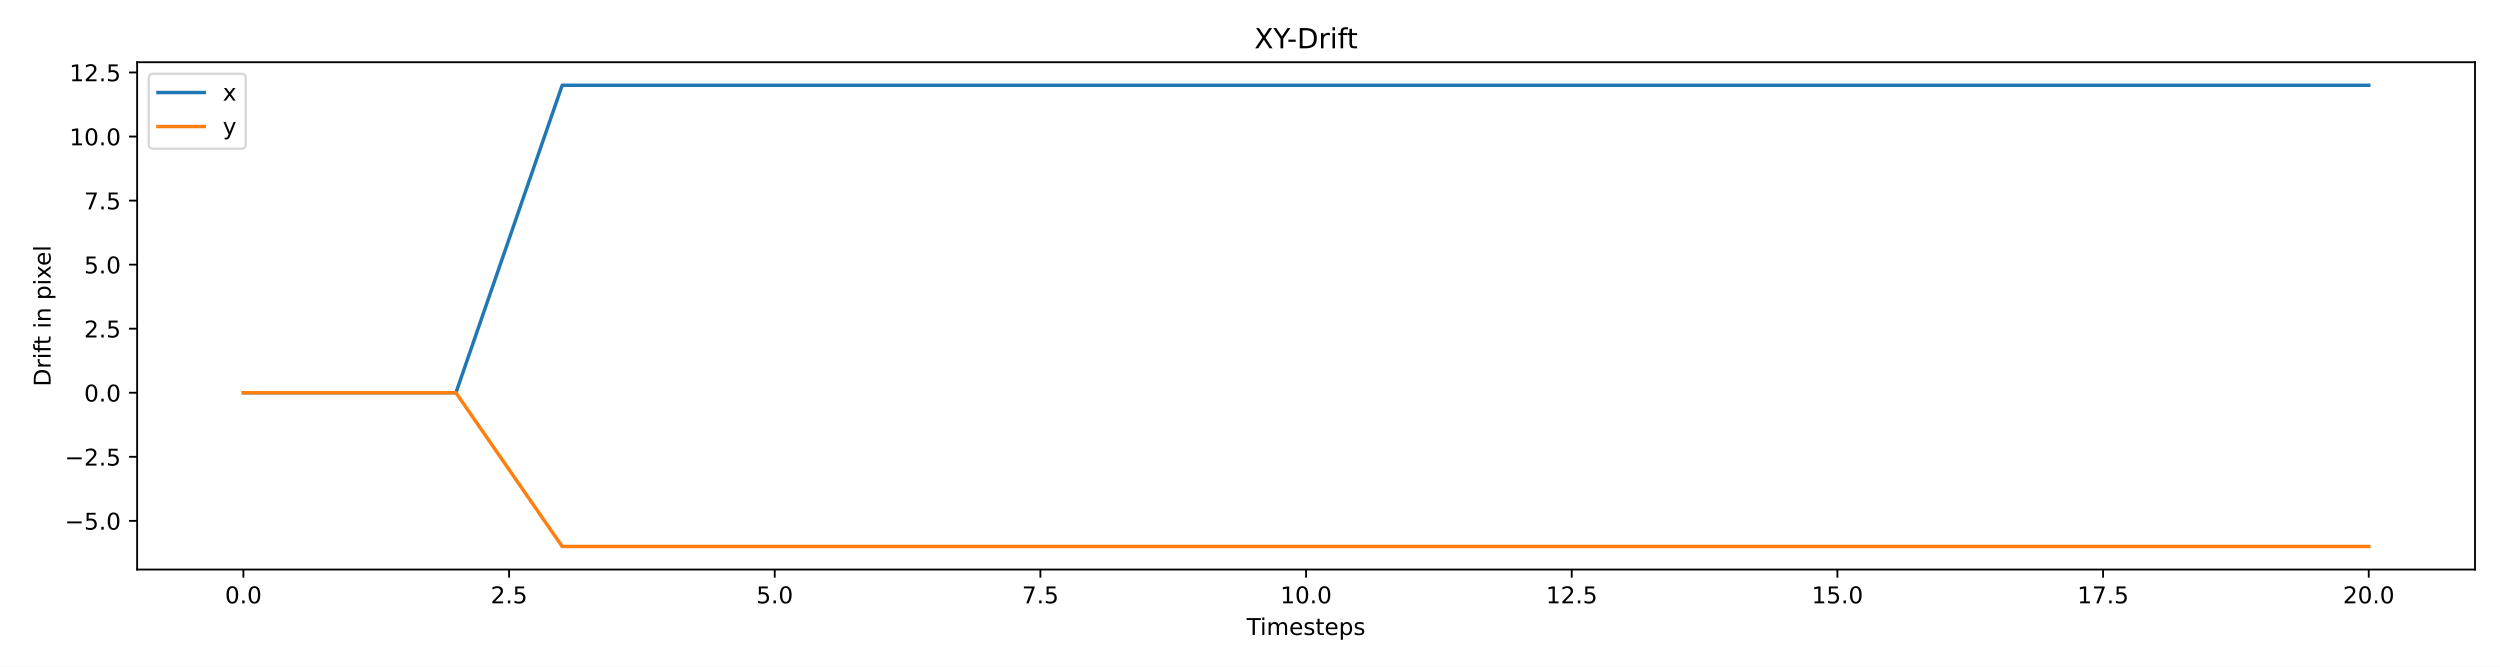
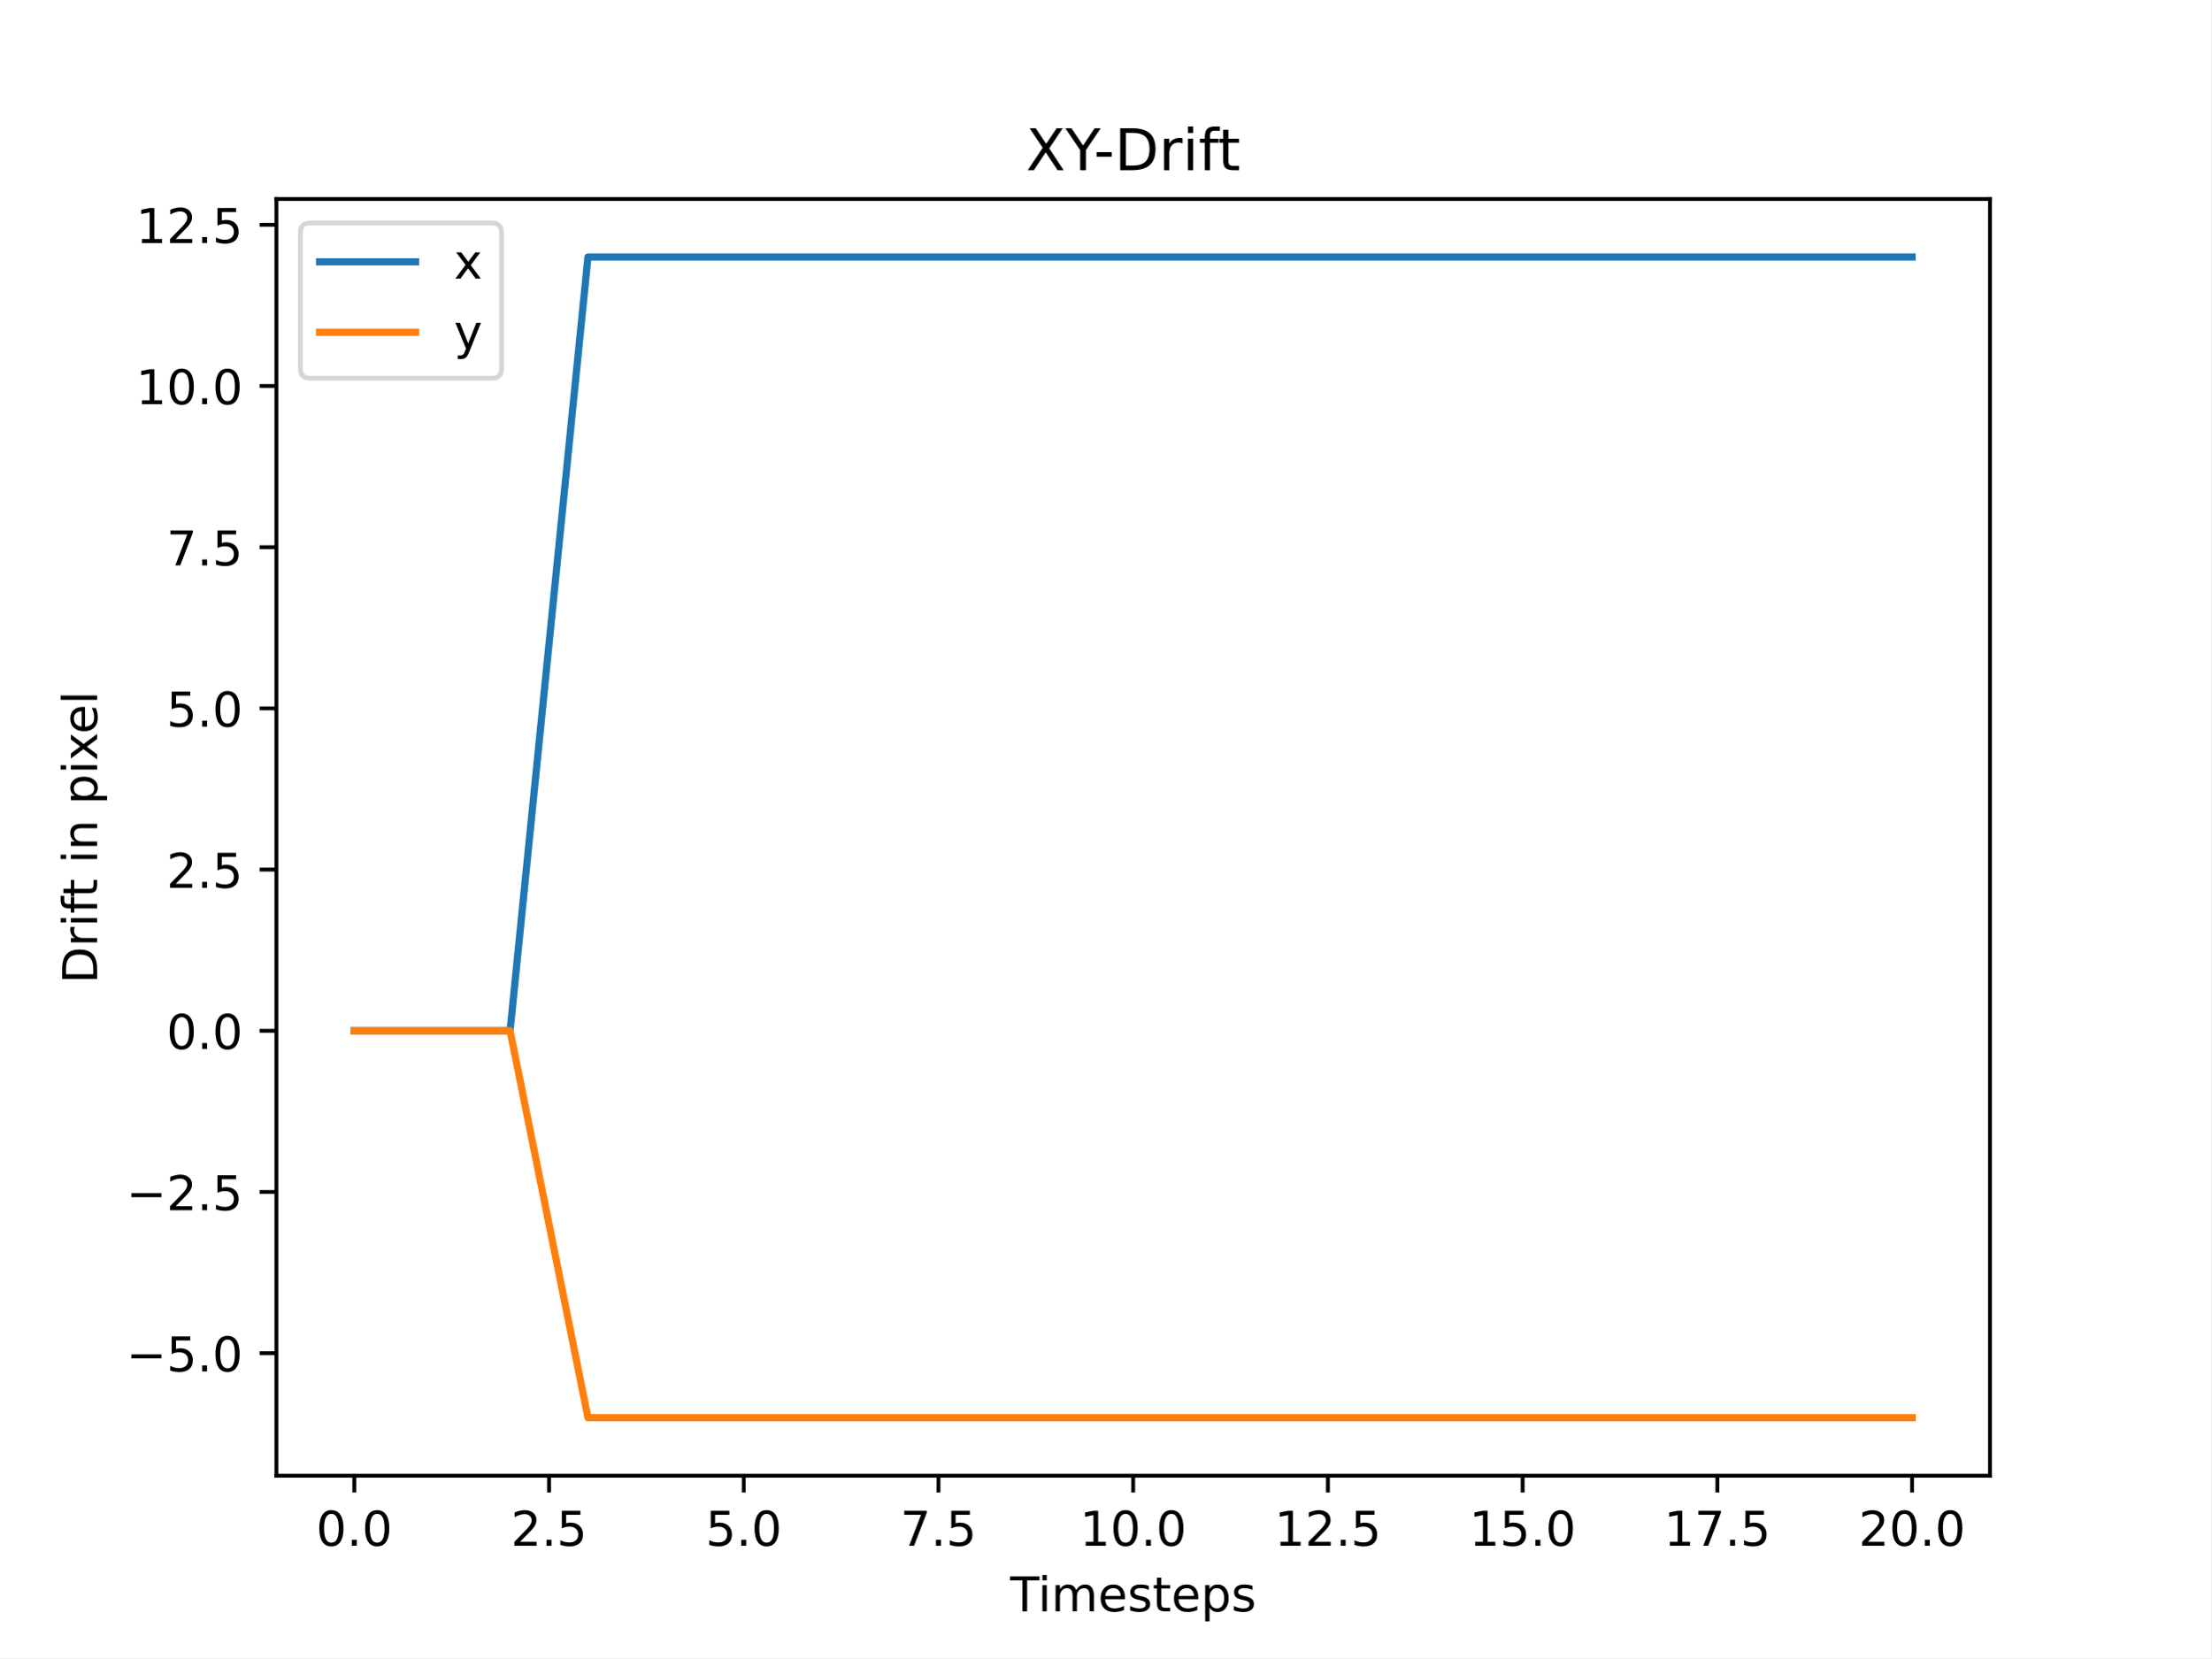
- <svg xmlns="http://www.w3.org/2000/svg" xmlns:xlink="http://www.w3.org/1999/xlink" width="1080pt" height="288pt" viewBox="0 0 1080 288" version="1.1">
+ <svg xmlns="http://www.w3.org/2000/svg" xmlns:xlink="http://www.w3.org/1999/xlink" width="460.8pt" height="345.6pt" viewBox="0 0 460.8 345.6" version="1.1">
  <defs>
    <style type="text/css">*{stroke-linejoin: round; stroke-linecap: butt}</style>
  </defs>
  <g id="figure_1">
    <g id="patch_1">
-       <path d="M 0 288  L 1080 288  L 1080 0  L 0 0  z " style="fill: #ffffff" />
+       <path d="M 0 345.6  L 460.8 345.6  L 460.8 0  L 0 0  z " style="fill: #ffffff" />
    </g>
    <g id="axes_1">
      <g id="patch_2">
-         <path d="M 59.24 246.04  L 1069.2 246.04  L 1069.2 26.88  L 59.24 26.88  z " style="fill: #ffffff" />
+         <path d="M 57.6 307.584  L 414.72 307.584  L 414.72 41.472  L 57.6 41.472  z " style="fill: #ffffff" />
      </g>
      <g id="matplotlib.axis_1">
        <g id="xtick_1">
          <g id="line2d_1">
            <defs>
-               <path id="m04c9285222" d="M 0 0  L 0 3.5  " style="stroke: #000000; stroke-width: 0.8" />
+               <path id="mcc717faee6" d="M 0 0  L 0 3.5  " style="stroke: #000000; stroke-width: 0.8" />
            </defs>
            <g>
-               <use xlink:href="#m04c9285222" x="105.147" y="246.04" style="stroke: #000000; stroke-width: 0.8" />
+               <use xlink:href="#mcc717faee6" x="73.833" y="307.584" style="stroke: #000000; stroke-width: 0.8" />
            </g>
          </g>
          <g id="text_1">
-             <g transform="translate(97.19571 260.6384) scale(0.1 -0.1)">
+             <g transform="translate(65.88116 322.1824) scale(0.1 -0.1)">
              <defs>
                <path id="DejaVuSans-30" d="M 2034 4250  Q 1547 4250 1301 3770  Q 1056 3291 1056 2328  Q 1056 1369 1301 889  Q 1547 409 2034 409  Q 2525 409 2770 889  Q 3016 1369 3016 2328  Q 3016 3291 2770 3770  Q 2525 4250 2034 4250  z M 2034 4750  Q 2819 4750 3233 4129  Q 3647 3509 3647 2328  Q 3647 1150 3233 529  Q 2819 -91 2034 -91  Q 1250 -91 836 529  Q 422 1150 422 2328  Q 422 3509 836 4129  Q 1250 4750 2034 4750  z " transform="scale(0.015625)" />
                <path id="DejaVuSans-2e" d="M 684 794  L 1344 794  L 1344 0  L 684 0  L 684 794  z " transform="scale(0.015625)" />
              </defs>
              <use xlink:href="#DejaVuSans-30" />
              <use xlink:href="#DejaVuSans-2e" transform="translate(63.62305 0)" />
              <use xlink:href="#DejaVuSans-30" transform="translate(95.41016 0)" />
            </g>
          </g>
        </g>
        <g id="xtick_2">
          <g id="line2d_2">
            <g>
-               <use xlink:href="#m04c9285222" x="219.915" y="246.04" style="stroke: #000000; stroke-width: 0.8" />
+               <use xlink:href="#mcc717faee6" x="114.415" y="307.584" style="stroke: #000000; stroke-width: 0.8" />
            </g>
          </g>
          <g id="text_2">
-             <g transform="translate(211.9639 260.6384) scale(0.1 -0.1)">
+             <g transform="translate(106.463 322.1824) scale(0.1 -0.1)">
              <defs>
                <path id="DejaVuSans-32" d="M 1228 531  L 3431 531  L 3431 0  L 469 0  L 469 531  Q 828 903 1448 1529  Q 2069 2156 2228 2338  Q 2531 2678 2651 2914  Q 2772 3150 2772 3378  Q 2772 3750 2511 3984  Q 2250 4219 1831 4219  Q 1534 4219 1204 4116  Q 875 4013 500 3803  L 500 4441  Q 881 4594 1212 4672  Q 1544 4750 1819 4750  Q 2544 4750 2975 4387  Q 3406 4025 3406 3419  Q 3406 3131 3298 2873  Q 3191 2616 2906 2266  Q 2828 2175 2409 1742  Q 1991 1309 1228 531  z " transform="scale(0.015625)" />
                <path id="DejaVuSans-35" d="M 691 4666  L 3169 4666  L 3169 4134  L 1269 4134  L 1269 2991  Q 1406 3038 1543 3061  Q 1681 3084 1819 3084  Q 2600 3084 3056 2656  Q 3513 2228 3513 1497  Q 3513 744 3044 326  Q 2575 -91 1722 -91  Q 1428 -91 1123 -41  Q 819 9 494 109  L 494 744  Q 775 591 1075 516  Q 1375 441 1709 441  Q 2250 441 2565 725  Q 2881 1009 2881 1497  Q 2881 1984 2565 2268  Q 2250 2553 1709 2553  Q 1456 2553 1204 2497  Q 953 2441 691 2322  L 691 4666  z " transform="scale(0.015625)" />
              </defs>
              <use xlink:href="#DejaVuSans-32" />
              <use xlink:href="#DejaVuSans-2e" transform="translate(63.62305 0)" />
              <use xlink:href="#DejaVuSans-35" transform="translate(95.41016 0)" />
            </g>
          </g>
        </g>
        <g id="xtick_3">
          <g id="line2d_3">
            <g>
-               <use xlink:href="#m04c9285222" x="334.684" y="246.04" style="stroke: #000000; stroke-width: 0.8" />
+               <use xlink:href="#mcc717faee6" x="154.996" y="307.584" style="stroke: #000000; stroke-width: 0.8" />
            </g>
          </g>
          <g id="text_3">
-             <g transform="translate(326.7321 260.6384) scale(0.1 -0.1)">
+             <g transform="translate(147.0448 322.1824) scale(0.1 -0.1)">
              <use xlink:href="#DejaVuSans-35" />
              <use xlink:href="#DejaVuSans-2e" transform="translate(63.62305 0)" />
              <use xlink:href="#DejaVuSans-30" transform="translate(95.41016 0)" />
            </g>
          </g>
        </g>
        <g id="xtick_4">
          <g id="line2d_4">
            <g>
-               <use xlink:href="#m04c9285222" x="449.452" y="246.04" style="stroke: #000000; stroke-width: 0.8" />
+               <use xlink:href="#mcc717faee6" x="195.578" y="307.584" style="stroke: #000000; stroke-width: 0.8" />
            </g>
          </g>
          <g id="text_4">
-             <g transform="translate(441.5003 260.6384) scale(0.1 -0.1)">
+             <g transform="translate(187.6266 322.1824) scale(0.1 -0.1)">
              <defs>
                <path id="DejaVuSans-37" d="M 525 4666  L 3525 4666  L 3525 4397  L 1831 0  L 1172 0  L 2766 4134  L 525 4134  L 525 4666  z " transform="scale(0.015625)" />
              </defs>
              <use xlink:href="#DejaVuSans-37" />
              <use xlink:href="#DejaVuSans-2e" transform="translate(63.62305 0)" />
              <use xlink:href="#DejaVuSans-35" transform="translate(95.41016 0)" />
            </g>
          </g>
        </g>
        <g id="xtick_5">
          <g id="line2d_5">
            <g>
-               <use xlink:href="#m04c9285222" x="564.22" y="246.04" style="stroke: #000000; stroke-width: 0.8" />
+               <use xlink:href="#mcc717faee6" x="236.16" y="307.584" style="stroke: #000000; stroke-width: 0.8" />
            </g>
          </g>
          <g id="text_5">
-             <g transform="translate(553.0872 260.6384) scale(0.1 -0.1)">
+             <g transform="translate(225.0272 322.1824) scale(0.1 -0.1)">
              <defs>
                <path id="DejaVuSans-31" d="M 794 531  L 1825 531  L 1825 4091  L 703 3866  L 703 4441  L 1819 4666  L 2450 4666  L 2450 531  L 3481 531  L 3481 0  L 794 0  L 794 531  z " transform="scale(0.015625)" />
              </defs>
              <use xlink:href="#DejaVuSans-31" />
              <use xlink:href="#DejaVuSans-30" transform="translate(63.62305 0)" />
              <use xlink:href="#DejaVuSans-2e" transform="translate(127.2461 0)" />
              <use xlink:href="#DejaVuSans-30" transform="translate(159.0332 0)" />
            </g>
          </g>
        </g>
        <g id="xtick_6">
          <g id="line2d_6">
            <g>
-               <use xlink:href="#m04c9285222" x="678.988" y="246.04" style="stroke: #000000; stroke-width: 0.8" />
+               <use xlink:href="#mcc717faee6" x="276.742" y="307.584" style="stroke: #000000; stroke-width: 0.8" />
            </g>
          </g>
          <g id="text_6">
-             <g transform="translate(667.8554 260.6384) scale(0.1 -0.1)">
+             <g transform="translate(265.609 322.1824) scale(0.1 -0.1)">
              <use xlink:href="#DejaVuSans-31" />
              <use xlink:href="#DejaVuSans-32" transform="translate(63.62305 0)" />
              <use xlink:href="#DejaVuSans-2e" transform="translate(127.2461 0)" />
              <use xlink:href="#DejaVuSans-35" transform="translate(159.0332 0)" />
            </g>
          </g>
        </g>
        <g id="xtick_7">
          <g id="line2d_7">
            <g>
-               <use xlink:href="#m04c9285222" x="793.756" y="246.04" style="stroke: #000000; stroke-width: 0.8" />
+               <use xlink:href="#mcc717faee6" x="317.324" y="307.584" style="stroke: #000000; stroke-width: 0.8" />
            </g>
          </g>
          <g id="text_7">
-             <g transform="translate(782.6236 260.6384) scale(0.1 -0.1)">
+             <g transform="translate(306.1908 322.1824) scale(0.1 -0.1)">
              <use xlink:href="#DejaVuSans-31" />
              <use xlink:href="#DejaVuSans-35" transform="translate(63.62305 0)" />
              <use xlink:href="#DejaVuSans-2e" transform="translate(127.2461 0)" />
              <use xlink:href="#DejaVuSans-30" transform="translate(159.0332 0)" />
            </g>
          </g>
        </g>
        <g id="xtick_8">
          <g id="line2d_8">
            <g>
-               <use xlink:href="#m04c9285222" x="908.525" y="246.04" style="stroke: #000000; stroke-width: 0.8" />
+               <use xlink:href="#mcc717faee6" x="357.905" y="307.584" style="stroke: #000000; stroke-width: 0.8" />
            </g>
          </g>
          <g id="text_8">
-             <g transform="translate(897.3917 260.6384) scale(0.1 -0.1)">
+             <g transform="translate(346.7726 322.1824) scale(0.1 -0.1)">
              <use xlink:href="#DejaVuSans-31" />
              <use xlink:href="#DejaVuSans-37" transform="translate(63.62305 0)" />
              <use xlink:href="#DejaVuSans-2e" transform="translate(127.2461 0)" />
              <use xlink:href="#DejaVuSans-35" transform="translate(159.0332 0)" />
            </g>
          </g>
        </g>
        <g id="xtick_9">
          <g id="line2d_9">
            <g>
-               <use xlink:href="#m04c9285222" x="1023.293" y="246.04" style="stroke: #000000; stroke-width: 0.8" />
+               <use xlink:href="#mcc717faee6" x="398.487" y="307.584" style="stroke: #000000; stroke-width: 0.8" />
            </g>
          </g>
          <g id="text_9">
-             <g transform="translate(1012.16 260.6384) scale(0.1 -0.1)">
+             <g transform="translate(387.3545 322.1824) scale(0.1 -0.1)">
              <use xlink:href="#DejaVuSans-32" />
              <use xlink:href="#DejaVuSans-30" transform="translate(63.62305 0)" />
              <use xlink:href="#DejaVuSans-2e" transform="translate(127.2461 0)" />
              <use xlink:href="#DejaVuSans-30" transform="translate(159.0332 0)" />
            </g>
          </g>
        </g>
        <g id="text_10">
-           <g transform="translate(538.5661 274.3166) scale(0.1 -0.1)">
+           <g transform="translate(210.5061 335.8606) scale(0.1 -0.1)">
            <defs>
              <path id="DejaVuSans-54" d="M -19 4666  L 3928 4666  L 3928 4134  L 2272 4134  L 2272 0  L 1638 0  L 1638 4134  L -19 4134  L -19 4666  z " transform="scale(0.015625)" />
              <path id="DejaVuSans-69" d="M 603 3500  L 1178 3500  L 1178 0  L 603 0  L 603 3500  z M 603 4863  L 1178 4863  L 1178 4134  L 603 4134  L 603 4863  z " transform="scale(0.015625)" />
              <path id="DejaVuSans-6d" d="M 3328 2828  Q 3544 3216 3844 3400  Q 4144 3584 4550 3584  Q 5097 3584 5394 3201  Q 5691 2819 5691 2113  L 5691 0  L 5113 0  L 5113 2094  Q 5113 2597 4934 2840  Q 4756 3084 4391 3084  Q 3944 3084 3684 2787  Q 3425 2491 3425 1978  L 3425 0  L 2847 0  L 2847 2094  Q 2847 2600 2669 2842  Q 2491 3084 2119 3084  Q 1678 3084 1418 2786  Q 1159 2488 1159 1978  L 1159 0  L 581 0  L 581 3500  L 1159 3500  L 1159 2956  Q 1356 3278 1631 3431  Q 1906 3584 2284 3584  Q 2666 3584 2933 3390  Q 3200 3197 3328 2828  z " transform="scale(0.015625)" />
              <path id="DejaVuSans-65" d="M 3597 1894  L 3597 1613  L 953 1613  Q 991 1019 1311 708  Q 1631 397 2203 397  Q 2534 397 2845 478  Q 3156 559 3463 722  L 3463 178  Q 3153 47 2828 -22  Q 2503 -91 2169 -91  Q 1331 -91 842 396  Q 353 884 353 1716  Q 353 2575 817 3079  Q 1281 3584 2069 3584  Q 2775 3584 3186 3129  Q 3597 2675 3597 1894  z M 3022 2063  Q 3016 2534 2758 2815  Q 2500 3097 2075 3097  Q 1594 3097 1305 2825  Q 1016 2553 972 2059  L 3022 2063  z " transform="scale(0.015625)" />
              <path id="DejaVuSans-73" d="M 2834 3397  L 2834 2853  Q 2591 2978 2328 3040  Q 2066 3103 1784 3103  Q 1356 3103 1142 2972  Q 928 2841 928 2578  Q 928 2378 1081 2264  Q 1234 2150 1697 2047  L 1894 2003  Q 2506 1872 2764 1633  Q 3022 1394 3022 966  Q 3022 478 2636 193  Q 2250 -91 1575 -91  Q 1294 -91 989 -36  Q 684 19 347 128  L 347 722  Q 666 556 975 473  Q 1284 391 1588 391  Q 1994 391 2212 530  Q 2431 669 2431 922  Q 2431 1156 2273 1281  Q 2116 1406 1581 1522  L 1381 1569  Q 847 1681 609 1914  Q 372 2147 372 2553  Q 372 3047 722 3315  Q 1072 3584 1716 3584  Q 2034 3584 2315 3537  Q 2597 3491 2834 3397  z " transform="scale(0.015625)" />
              <path id="DejaVuSans-74" d="M 1172 4494  L 1172 3500  L 2356 3500  L 2356 3053  L 1172 3053  L 1172 1153  Q 1172 725 1289 603  Q 1406 481 1766 481  L 2356 481  L 2356 0  L 1766 0  Q 1100 0 847 248  Q 594 497 594 1153  L 594 3053  L 172 3053  L 172 3500  L 594 3500  L 594 4494  L 1172 4494  z " transform="scale(0.015625)" />
              <path id="DejaVuSans-70" d="M 1159 525  L 1159 -1331  L 581 -1331  L 581 3500  L 1159 3500  L 1159 2969  Q 1341 3281 1617 3432  Q 1894 3584 2278 3584  Q 2916 3584 3314 3078  Q 3713 2572 3713 1747  Q 3713 922 3314 415  Q 2916 -91 2278 -91  Q 1894 -91 1617 61  Q 1341 213 1159 525  z M 3116 1747  Q 3116 2381 2855 2742  Q 2594 3103 2138 3103  Q 1681 3103 1420 2742  Q 1159 2381 1159 1747  Q 1159 1113 1420 752  Q 1681 391 2138 391  Q 2594 391 2855 752  Q 3116 1113 3116 1747  z " transform="scale(0.015625)" />
            </defs>
            <use xlink:href="#DejaVuSans-54" />
            <use xlink:href="#DejaVuSans-69" transform="translate(57.95898 0)" />
            <use xlink:href="#DejaVuSans-6d" transform="translate(85.74219 0)" />
            <use xlink:href="#DejaVuSans-65" transform="translate(183.1543 0)" />
            <use xlink:href="#DejaVuSans-73" transform="translate(244.6777 0)" />
            <use xlink:href="#DejaVuSans-74" transform="translate(296.7773 0)" />
            <use xlink:href="#DejaVuSans-65" transform="translate(335.9863 0)" />
            <use xlink:href="#DejaVuSans-70" transform="translate(397.5098 0)" />
            <use xlink:href="#DejaVuSans-73" transform="translate(460.9863 0)" />
          </g>
        </g>
      </g>
      <g id="matplotlib.axis_2">
        <g id="ytick_1">
          <g id="line2d_10">
            <defs>
-               <path id="m0405133e01" d="M 0 0  L -3.5 0  " style="stroke: #000000; stroke-width: 0.8" />
+               <path id="m52d5c35023" d="M 0 0  L -3.5 0  " style="stroke: #000000; stroke-width: 0.8" />
            </defs>
            <g>
-               <use xlink:href="#m0405133e01" x="59.24" y="225.009" style="stroke: #000000; stroke-width: 0.8" />
+               <use xlink:href="#m52d5c35023" x="57.6" y="282.048" style="stroke: #000000; stroke-width: 0.8" />
            </g>
          </g>
          <g id="text_11">
-             <g transform="translate(27.95719 228.8087) scale(0.1 -0.1)">
+             <g transform="translate(26.31719 285.8472) scale(0.1 -0.1)">
              <defs>
                <path id="DejaVuSans-2212" d="M 678 2272  L 4684 2272  L 4684 1741  L 678 1741  L 678 2272  z " transform="scale(0.015625)" />
              </defs>
              <use xlink:href="#DejaVuSans-2212" />
              <use xlink:href="#DejaVuSans-35" transform="translate(83.78906 0)" />
              <use xlink:href="#DejaVuSans-2e" transform="translate(147.4121 0)" />
              <use xlink:href="#DejaVuSans-30" transform="translate(179.1992 0)" />
            </g>
          </g>
        </g>
        <g id="ytick_2">
          <g id="line2d_11">
            <g>
-               <use xlink:href="#m0405133e01" x="59.24" y="197.338" style="stroke: #000000; stroke-width: 0.8" />
+               <use xlink:href="#m52d5c35023" x="57.6" y="248.448" style="stroke: #000000; stroke-width: 0.8" />
            </g>
          </g>
          <g id="text_12">
-             <g transform="translate(27.95719 201.137) scale(0.1 -0.1)">
+             <g transform="translate(26.31719 252.2472) scale(0.1 -0.1)">
              <use xlink:href="#DejaVuSans-2212" />
              <use xlink:href="#DejaVuSans-32" transform="translate(83.78906 0)" />
              <use xlink:href="#DejaVuSans-2e" transform="translate(147.4121 0)" />
              <use xlink:href="#DejaVuSans-35" transform="translate(179.1992 0)" />
            </g>
          </g>
        </g>
        <g id="ytick_3">
          <g id="line2d_12">
            <g>
-               <use xlink:href="#m0405133e01" x="59.24" y="169.666" style="stroke: #000000; stroke-width: 0.8" />
+               <use xlink:href="#m52d5c35023" x="57.6" y="214.848" style="stroke: #000000; stroke-width: 0.8" />
            </g>
          </g>
          <g id="text_13">
-             <g transform="translate(36.33687 173.4653) scale(0.1 -0.1)">
+             <g transform="translate(34.69687 218.6472) scale(0.1 -0.1)">
              <use xlink:href="#DejaVuSans-30" />
              <use xlink:href="#DejaVuSans-2e" transform="translate(63.62305 0)" />
              <use xlink:href="#DejaVuSans-30" transform="translate(95.41016 0)" />
            </g>
          </g>
        </g>
        <g id="ytick_4">
          <g id="line2d_13">
            <g>
-               <use xlink:href="#m0405133e01" x="59.24" y="141.994" style="stroke: #000000; stroke-width: 0.8" />
+               <use xlink:href="#m52d5c35023" x="57.6" y="181.248" style="stroke: #000000; stroke-width: 0.8" />
            </g>
          </g>
          <g id="text_14">
-             <g transform="translate(36.33687 145.7936) scale(0.1 -0.1)">
+             <g transform="translate(34.69687 185.0472) scale(0.1 -0.1)">
              <use xlink:href="#DejaVuSans-32" />
              <use xlink:href="#DejaVuSans-2e" transform="translate(63.62305 0)" />
              <use xlink:href="#DejaVuSans-35" transform="translate(95.41016 0)" />
            </g>
          </g>
        </g>
        <g id="ytick_5">
          <g id="line2d_14">
            <g>
-               <use xlink:href="#m0405133e01" x="59.24" y="114.323" style="stroke: #000000; stroke-width: 0.8" />
+               <use xlink:href="#m52d5c35023" x="57.6" y="147.648" style="stroke: #000000; stroke-width: 0.8" />
            </g>
          </g>
          <g id="text_15">
-             <g transform="translate(36.33687 118.1218) scale(0.1 -0.1)">
+             <g transform="translate(34.69687 151.4472) scale(0.1 -0.1)">
              <use xlink:href="#DejaVuSans-35" />
              <use xlink:href="#DejaVuSans-2e" transform="translate(63.62305 0)" />
              <use xlink:href="#DejaVuSans-30" transform="translate(95.41016 0)" />
            </g>
          </g>
        </g>
        <g id="ytick_6">
          <g id="line2d_15">
            <g>
-               <use xlink:href="#m0405133e01" x="59.24" y="86.651" style="stroke: #000000; stroke-width: 0.8" />
+               <use xlink:href="#m52d5c35023" x="57.6" y="114.048" style="stroke: #000000; stroke-width: 0.8" />
            </g>
          </g>
          <g id="text_16">
-             <g transform="translate(36.33687 90.45013) scale(0.1 -0.1)">
+             <g transform="translate(34.69687 117.8472) scale(0.1 -0.1)">
              <use xlink:href="#DejaVuSans-37" />
              <use xlink:href="#DejaVuSans-2e" transform="translate(63.62305 0)" />
              <use xlink:href="#DejaVuSans-35" transform="translate(95.41016 0)" />
            </g>
          </g>
        </g>
        <g id="ytick_7">
          <g id="line2d_16">
            <g>
-               <use xlink:href="#m0405133e01" x="59.24" y="58.979" style="stroke: #000000; stroke-width: 0.8" />
+               <use xlink:href="#m52d5c35023" x="57.6" y="80.448" style="stroke: #000000; stroke-width: 0.8" />
            </g>
          </g>
          <g id="text_17">
-             <g transform="translate(29.97437 62.77841) scale(0.1 -0.1)">
+             <g transform="translate(28.33438 84.24722) scale(0.1 -0.1)">
              <use xlink:href="#DejaVuSans-31" />
              <use xlink:href="#DejaVuSans-30" transform="translate(63.62305 0)" />
              <use xlink:href="#DejaVuSans-2e" transform="translate(127.2461 0)" />
              <use xlink:href="#DejaVuSans-30" transform="translate(159.0332 0)" />
            </g>
          </g>
        </g>
        <g id="ytick_8">
          <g id="line2d_17">
            <g>
-               <use xlink:href="#m0405133e01" x="59.24" y="31.307" style="stroke: #000000; stroke-width: 0.8" />
+               <use xlink:href="#m52d5c35023" x="57.6" y="46.848" style="stroke: #000000; stroke-width: 0.8" />
            </g>
          </g>
          <g id="text_18">
-             <g transform="translate(29.97437 35.10669) scale(0.1 -0.1)">
+             <g transform="translate(28.33438 50.64722) scale(0.1 -0.1)">
              <use xlink:href="#DejaVuSans-31" />
              <use xlink:href="#DejaVuSans-32" transform="translate(63.62305 0)" />
              <use xlink:href="#DejaVuSans-2e" transform="translate(127.2461 0)" />
              <use xlink:href="#DejaVuSans-35" transform="translate(159.0332 0)" />
            </g>
          </g>
        </g>
        <g id="text_19">
-           <g transform="translate(21.8775 166.9553) rotate(-90) scale(0.1 -0.1)">
+           <g transform="translate(20.2375 205.0233) rotate(-90) scale(0.1 -0.1)">
            <defs>
              <path id="DejaVuSans-44" d="M 1259 4147  L 1259 519  L 2022 519  Q 2988 519 3436 956  Q 3884 1394 3884 2338  Q 3884 3275 3436 3711  Q 2988 4147 2022 4147  L 1259 4147  z M 628 4666  L 1925 4666  Q 3281 4666 3915 4102  Q 4550 3538 4550 2338  Q 4550 1131 3912 565  Q 3275 0 1925 0  L 628 0  L 628 4666  z " transform="scale(0.015625)" />
              <path id="DejaVuSans-72" d="M 2631 2963  Q 2534 3019 2420 3045  Q 2306 3072 2169 3072  Q 1681 3072 1420 2755  Q 1159 2438 1159 1844  L 1159 0  L 581 0  L 581 3500  L 1159 3500  L 1159 2956  Q 1341 3275 1631 3429  Q 1922 3584 2338 3584  Q 2397 3584 2469 3576  Q 2541 3569 2628 3553  L 2631 2963  z " transform="scale(0.015625)" />
              <path id="DejaVuSans-66" d="M 2375 4863  L 2375 4384  L 1825 4384  Q 1516 4384 1395 4259  Q 1275 4134 1275 3809  L 1275 3500  L 2222 3500  L 2222 3053  L 1275 3053  L 1275 0  L 697 0  L 697 3053  L 147 3053  L 147 3500  L 697 3500  L 697 3744  Q 697 4328 969 4595  Q 1241 4863 1831 4863  L 2375 4863  z " transform="scale(0.015625)" />
              <path id="DejaVuSans-20" transform="scale(0.015625)" />
              <path id="DejaVuSans-6e" d="M 3513 2113  L 3513 0  L 2938 0  L 2938 2094  Q 2938 2591 2744 2837  Q 2550 3084 2163 3084  Q 1697 3084 1428 2787  Q 1159 2491 1159 1978  L 1159 0  L 581 0  L 581 3500  L 1159 3500  L 1159 2956  Q 1366 3272 1645 3428  Q 1925 3584 2291 3584  Q 2894 3584 3203 3211  Q 3513 2838 3513 2113  z " transform="scale(0.015625)" />
              <path id="DejaVuSans-78" d="M 3513 3500  L 2247 1797  L 3578 0  L 2900 0  L 1881 1375  L 863 0  L 184 0  L 1544 1831  L 300 3500  L 978 3500  L 1906 2253  L 2834 3500  L 3513 3500  z " transform="scale(0.015625)" />
              <path id="DejaVuSans-6c" d="M 603 4863  L 1178 4863  L 1178 0  L 603 0  L 603 4863  z " transform="scale(0.015625)" />
            </defs>
            <use xlink:href="#DejaVuSans-44" />
            <use xlink:href="#DejaVuSans-72" transform="translate(77.00195 0)" />
            <use xlink:href="#DejaVuSans-69" transform="translate(118.1152 0)" />
            <use xlink:href="#DejaVuSans-66" transform="translate(145.8984 0)" />
            <use xlink:href="#DejaVuSans-74" transform="translate(179.3535 0)" />
            <use xlink:href="#DejaVuSans-20" transform="translate(218.5625 0)" />
            <use xlink:href="#DejaVuSans-69" transform="translate(250.3496 0)" />
            <use xlink:href="#DejaVuSans-6e" transform="translate(278.1328 0)" />
            <use xlink:href="#DejaVuSans-20" transform="translate(341.5117 0)" />
            <use xlink:href="#DejaVuSans-70" transform="translate(373.2988 0)" />
            <use xlink:href="#DejaVuSans-69" transform="translate(436.7754 0)" />
            <use xlink:href="#DejaVuSans-78" transform="translate(464.5586 0)" />
            <use xlink:href="#DejaVuSans-65" transform="translate(520.6133 0)" />
            <use xlink:href="#DejaVuSans-6c" transform="translate(582.1367 0)" />
          </g>
        </g>
      </g>
      <g id="line2d_18">
-         <path d="M 105.147 169.666  L 151.055 169.666  L 196.962 169.666  L 242.869 36.842  L 288.776 36.842  L 334.684 36.842  L 380.591 36.842  L 426.498 36.842  L 472.405 36.842  L 518.313 36.842  L 564.22 36.842  L 610.127 36.842  L 656.035 36.842  L 701.942 36.842  L 747.849 36.842  L 793.756 36.842  L 839.664 36.842  L 885.571 36.842  L 931.478 36.842  L 977.385 36.842  L 1023.293 36.842  " clip-path="url(#p231c505fdd)" style="fill: none; stroke: #1f77b4; stroke-width: 1.5; stroke-linecap: square" />
+         <path d="M 73.833 214.848  L 90.065 214.848  L 106.298 214.848  L 122.531 53.568  L 138.764 53.568  L 154.996 53.568  L 171.229 53.568  L 187.462 53.568  L 203.695 53.568  L 219.927 53.568  L 236.16 53.568  L 252.393 53.568  L 268.625 53.568  L 284.858 53.568  L 301.091 53.568  L 317.324 53.568  L 333.556 53.568  L 349.789 53.568  L 366.022 53.568  L 382.255 53.568  L 398.487 53.568  " clip-path="url(#pe7bacd9ddb)" style="fill: none; stroke: #1f77b4; stroke-width: 1.5; stroke-linecap: square" />
      </g>
      <g id="line2d_19">
-         <path d="M 105.147 169.666  L 151.055 169.666  L 196.962 169.666  L 242.869 236.078  L 288.776 236.078  L 334.684 236.078  L 380.591 236.078  L 426.498 236.078  L 472.405 236.078  L 518.313 236.078  L 564.22 236.078  L 610.127 236.078  L 656.035 236.078  L 701.942 236.078  L 747.849 236.078  L 793.756 236.078  L 839.664 236.078  L 885.571 236.078  L 931.478 236.078  L 977.385 236.078  L 1023.293 236.078  " clip-path="url(#p231c505fdd)" style="fill: none; stroke: #ff7f0e; stroke-width: 1.5; stroke-linecap: square" />
+         <path d="M 73.833 214.848  L 90.065 214.848  L 106.298 214.848  L 122.531 295.488  L 138.764 295.488  L 154.996 295.488  L 171.229 295.488  L 187.462 295.488  L 203.695 295.488  L 219.927 295.488  L 236.16 295.488  L 252.393 295.488  L 268.625 295.488  L 284.858 295.488  L 301.091 295.488  L 317.324 295.488  L 333.556 295.488  L 349.789 295.488  L 366.022 295.488  L 382.255 295.488  L 398.487 295.488  " clip-path="url(#pe7bacd9ddb)" style="fill: none; stroke: #ff7f0e; stroke-width: 1.5; stroke-linecap: square" />
      </g>
      <g id="patch_3">
-         <path d="M 59.24 246.04  L 59.24 26.88  " style="fill: none; stroke: #000000; stroke-width: 0.8; stroke-linejoin: miter; stroke-linecap: square" />
+         <path d="M 57.6 307.584  L 57.6 41.472  " style="fill: none; stroke: #000000; stroke-width: 0.8; stroke-linejoin: miter; stroke-linecap: square" />
      </g>
      <g id="patch_4">
-         <path d="M 1069.2 246.04  L 1069.2 26.88  " style="fill: none; stroke: #000000; stroke-width: 0.8; stroke-linejoin: miter; stroke-linecap: square" />
+         <path d="M 414.72 307.584  L 414.72 41.472  " style="fill: none; stroke: #000000; stroke-width: 0.8; stroke-linejoin: miter; stroke-linecap: square" />
      </g>
      <g id="patch_5">
-         <path d="M 59.24 246.04  L 1069.2 246.04  " style="fill: none; stroke: #000000; stroke-width: 0.8; stroke-linejoin: miter; stroke-linecap: square" />
+         <path d="M 57.6 307.584  L 414.72 307.584  " style="fill: none; stroke: #000000; stroke-width: 0.8; stroke-linejoin: miter; stroke-linecap: square" />
      </g>
      <g id="patch_6">
-         <path d="M 59.24 26.88  L 1069.2 26.88  " style="fill: none; stroke: #000000; stroke-width: 0.8; stroke-linejoin: miter; stroke-linecap: square" />
+         <path d="M 57.6 41.472  L 414.72 41.472  " style="fill: none; stroke: #000000; stroke-width: 0.8; stroke-linejoin: miter; stroke-linecap: square" />
      </g>
      <g id="text_20">
-         <g transform="translate(541.8803 20.88) scale(0.12 -0.12)">
+         <g transform="translate(213.8203 35.472) scale(0.12 -0.12)">
          <defs>
            <path id="DejaVuSans-58" d="M 403 4666  L 1081 4666  L 2241 2931  L 3406 4666  L 4084 4666  L 2584 2425  L 4184 0  L 3506 0  L 2194 1984  L 872 0  L 191 0  L 1856 2491  L 403 4666  z " transform="scale(0.015625)" />
            <path id="DejaVuSans-59" d="M -13 4666  L 666 4666  L 1959 2747  L 3244 4666  L 3922 4666  L 2272 2222  L 2272 0  L 1638 0  L 1638 2222  L -13 4666  z " transform="scale(0.015625)" />
            <path id="DejaVuSans-2d" d="M 313 2009  L 1997 2009  L 1997 1497  L 313 1497  L 313 2009  z " transform="scale(0.015625)" />
          </defs>
          <use xlink:href="#DejaVuSans-58" />
          <use xlink:href="#DejaVuSans-59" transform="translate(68.50586 0)" />
          <use xlink:href="#DejaVuSans-2d" transform="translate(117.7148 0)" />
          <use xlink:href="#DejaVuSans-44" transform="translate(153.7988 0)" />
          <use xlink:href="#DejaVuSans-72" transform="translate(230.8008 0)" />
          <use xlink:href="#DejaVuSans-69" transform="translate(271.9141 0)" />
          <use xlink:href="#DejaVuSans-66" transform="translate(299.6973 0)" />
          <use xlink:href="#DejaVuSans-74" transform="translate(333.1523 0)" />
        </g>
      </g>
      <g id="legend_1">
        <g id="patch_7">
-           <path d="M 66.24 64.236  L 104.159 64.236  Q 106.159 64.236 106.159 62.236  L 106.159 33.88  Q 106.159 31.88 104.159 31.88  L 66.24 31.88  Q 64.24 31.88 64.24 33.88  L 64.24 62.236  Q 64.24 64.236 66.24 64.236  z " style="fill: #ffffff; opacity: 0.8; stroke: #cccccc; stroke-linejoin: miter" />
+           <path d="M 64.6 78.828  L 102.519 78.828  Q 104.519 78.828 104.519 76.828  L 104.519 48.472  Q 104.519 46.472 102.519 46.472  L 64.6 46.472  Q 62.6 46.472 62.6 48.472  L 62.6 76.828  Q 62.6 78.828 64.6 78.828  z " style="fill: #ffffff; opacity: 0.8; stroke: #cccccc; stroke-linejoin: miter" />
        </g>
        <g id="line2d_20">
-           <path d="M 68.24 39.978  L 78.24 39.978  L 88.24 39.978  " style="fill: none; stroke: #1f77b4; stroke-width: 1.5; stroke-linecap: square" />
+           <path d="M 66.6 54.57  L 76.6 54.57  L 86.6 54.57  " style="fill: none; stroke: #1f77b4; stroke-width: 1.5; stroke-linecap: square" />
        </g>
        <g id="text_21">
-           <g transform="translate(96.24 43.47844) scale(0.1 -0.1)">
+           <g transform="translate(94.6 58.07044) scale(0.1 -0.1)">
            <use xlink:href="#DejaVuSans-78" />
          </g>
        </g>
        <g id="line2d_21">
-           <path d="M 68.24 54.657  L 78.24 54.657  L 88.24 54.657  " style="fill: none; stroke: #ff7f0e; stroke-width: 1.5; stroke-linecap: square" />
+           <path d="M 66.6 69.249  L 76.6 69.249  L 86.6 69.249  " style="fill: none; stroke: #ff7f0e; stroke-width: 1.5; stroke-linecap: square" />
        </g>
        <g id="text_22">
-           <g transform="translate(96.24 58.15656) scale(0.1 -0.1)">
+           <g transform="translate(94.6 72.74856) scale(0.1 -0.1)">
            <defs>
              <path id="DejaVuSans-79" d="M 2059 -325  Q 1816 -950 1584 -1140  Q 1353 -1331 966 -1331  L 506 -1331  L 506 -850  L 844 -850  Q 1081 -850 1212 -737  Q 1344 -625 1503 -206  L 1606 56  L 191 3500  L 800 3500  L 1894 763  L 2988 3500  L 3597 3500  L 2059 -325  z " transform="scale(0.015625)" />
            </defs>
            <use xlink:href="#DejaVuSans-79" />
          </g>
        </g>
      </g>
    </g>
  </g>
  <defs>
-     <clipPath id="p231c505fdd">
-       <rect x="59.24" y="26.88" width="1009.96" height="219.16" />
+     <clipPath id="pe7bacd9ddb">
+       <rect x="57.6" y="41.472" width="357.12" height="266.112" />
    </clipPath>
  </defs>
</svg>
